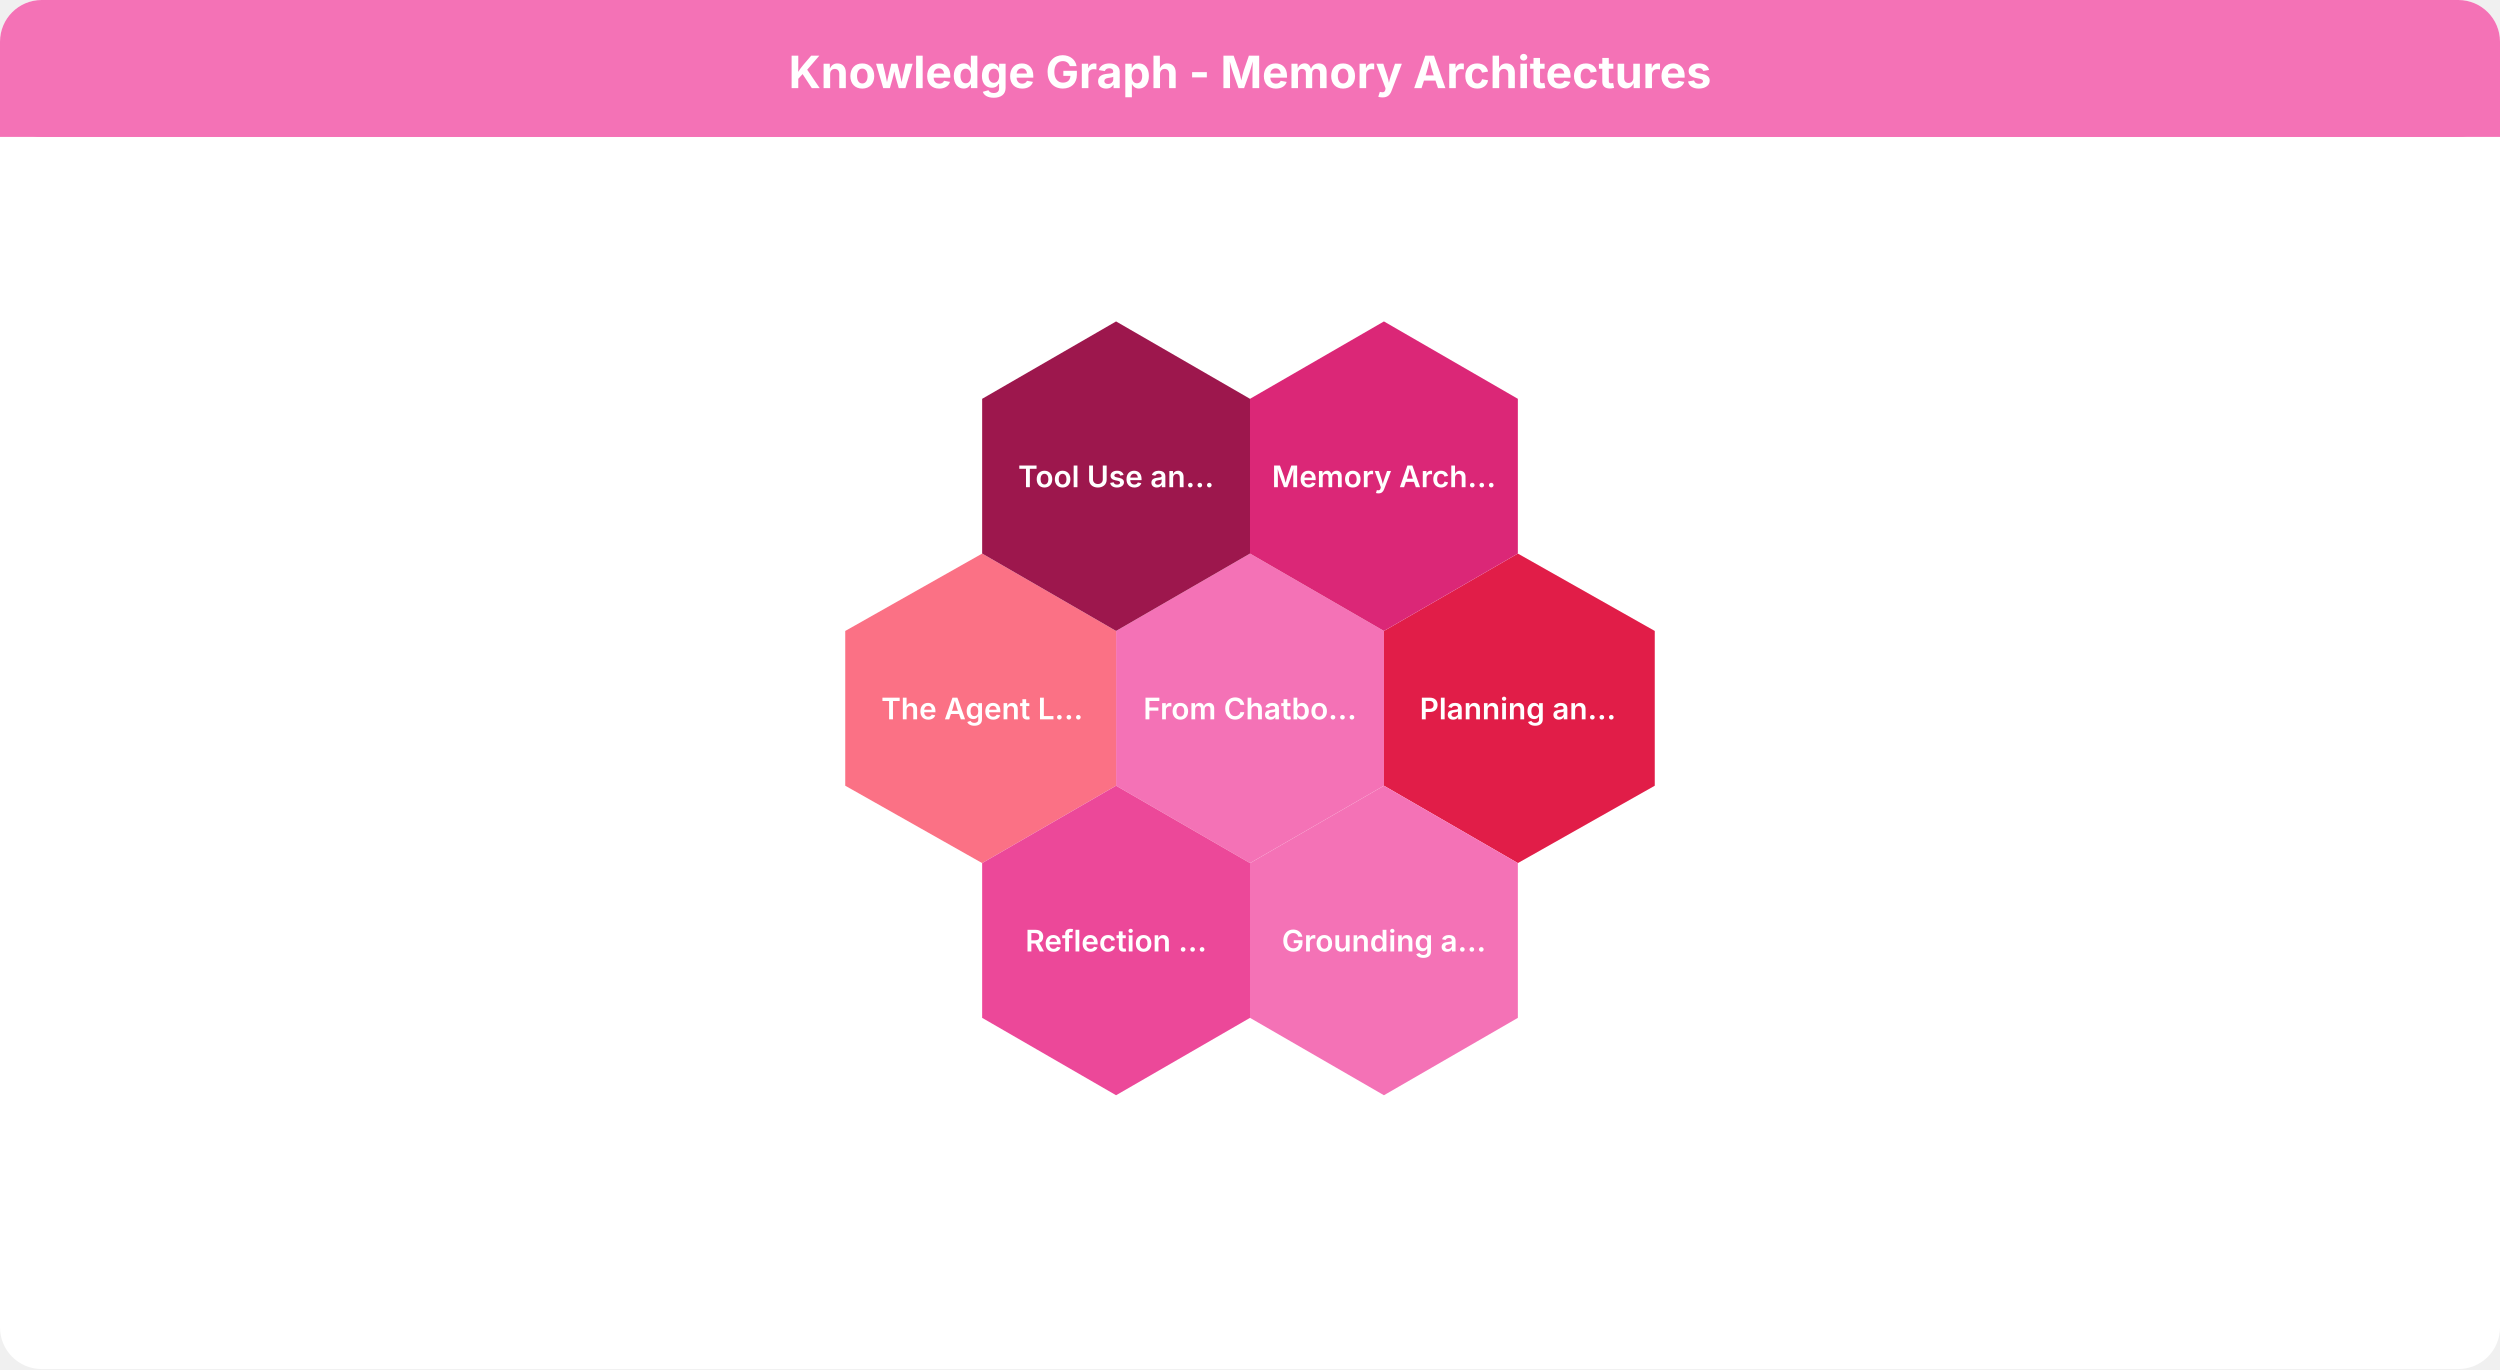
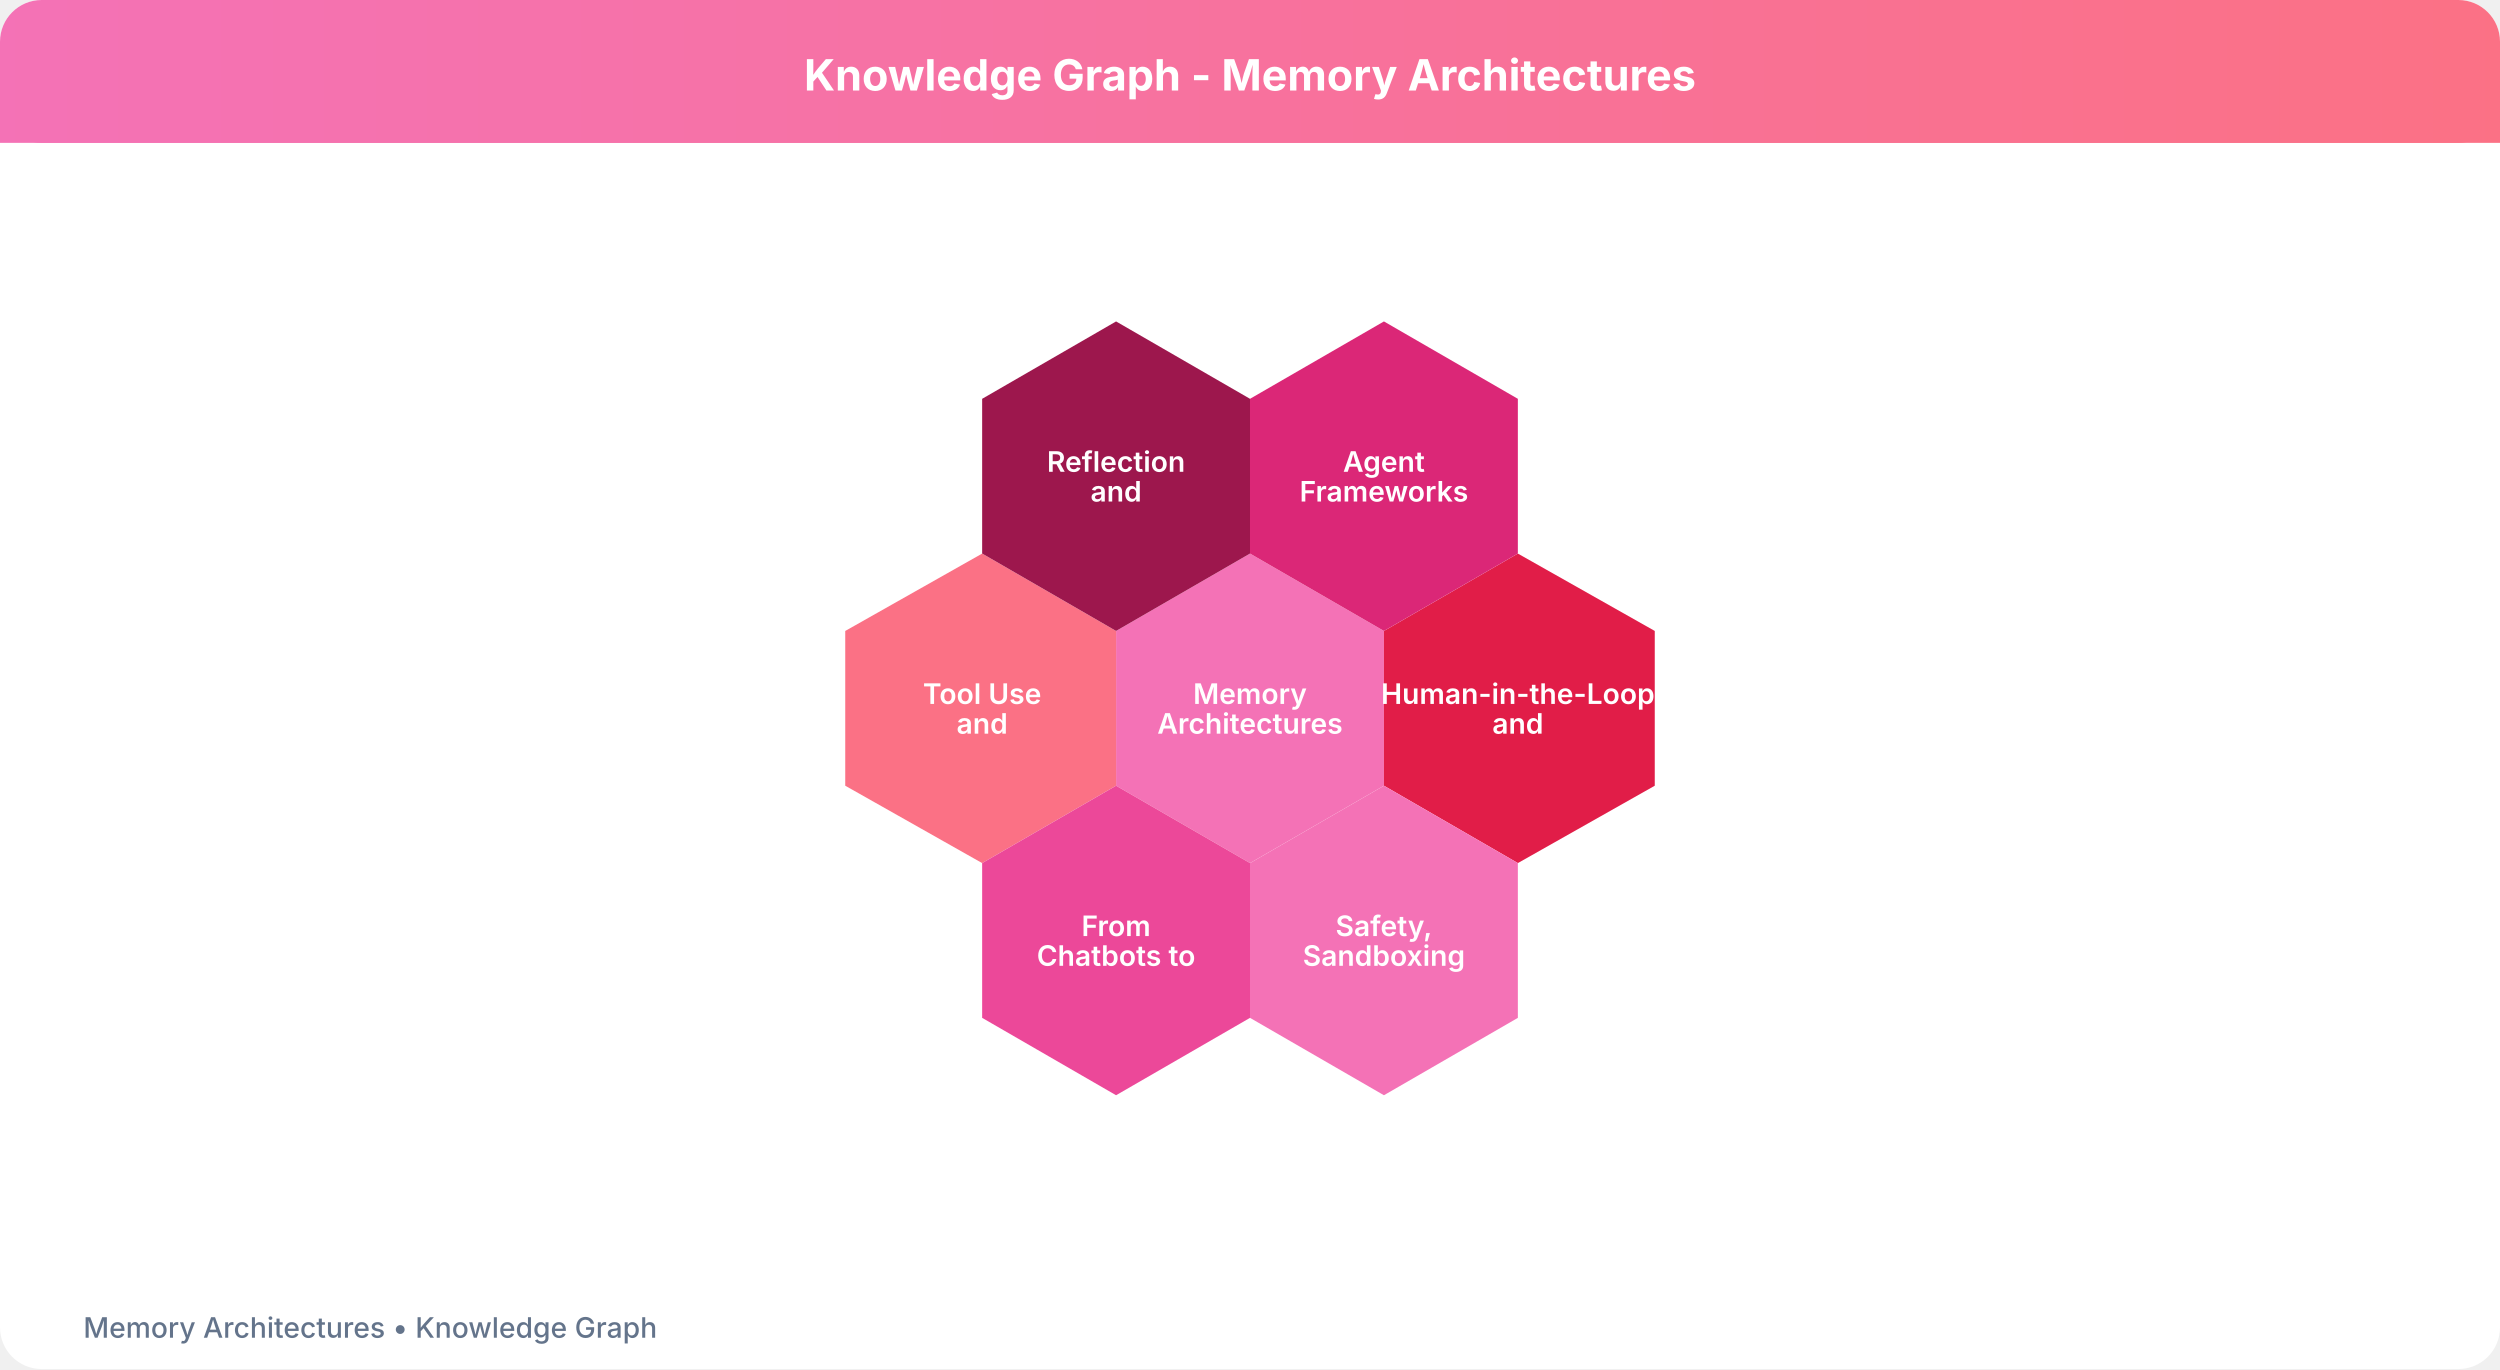
<svg xmlns="http://www.w3.org/2000/svg" width="840" height="460" data-tpl="honeycomb" data-pal="9-3" viewBox="0 0 840 460" font-family="Inter, Segoe UI, Arial, sans-serif">
  <defs>
    <marker id="ar" markerWidth="9" markerHeight="9" refX="7" refY="3" orient="auto">
      <path d="M0,0 L7,3 L0,6 z" fill="#94a3b8" />
    </marker>
    <marker id="arw" markerWidth="9" markerHeight="9" refX="7" refY="3" orient="auto">
      <path d="M0,0 L7,3 L0,6 z" fill="#ffffff" />
    </marker>
+     <filter id="sh" x="-20%" y="-20%" width="140%" height="140%">
+       <feDropShadow dx="0" dy="2" stdDeviation="3" flood-color="#0f172a" flood-opacity="0.16" />
+     </filter>
+   </defs>
+   <defs>
+     <linearGradient id="bnfee4ff1" x1="0" y1="0" x2="1" y2="0">
+       <stop offset="0" stop-color="#f472b6" />
+       <stop offset="1" stop-color="#fb7185" />
+     </linearGradient>
  </defs>
  <rect width="840" height="460" rx="14" fill="#ffffff" />
-   <rect x="0" y="0" width="840" height="46" rx="14" fill="#f472b6" />
-   <rect x="0" y="30" width="840" height="16" fill="#f472b6" />
-   <text x="420" y="24" text-anchor="middle" font-size="15" font-weight="700" fill="#ffffff" dominant-baseline="middle">Knowledge Graph - Memory Architectures</text>
+   <rect x="0" y="0" width="840" height="48" rx="14" fill="url(#bnfee4ff1)" />
+   <rect x="0" y="32" width="840" height="16" fill="url(#bnfee4ff1)" />
+   <text x="420" y="25" text-anchor="middle" font-size="14.5" font-weight="700" fill="#ffffff" dominant-baseline="middle">Knowledge Graph - Memory Architectures</text>
  <polygon points="465,212 465,264 420,290 375,264 375,212 420,186" fill="#f472b6" />
-   <text x="420" y="238" text-anchor="middle" font-size="10" font-weight="600" fill="#fff" dominant-baseline="middle">From Chatbo…</text>
+   <text x="420" y="233" text-anchor="middle" font-size="9.5" font-weight="600" fill="#fff" dominant-baseline="middle">Memory</text>
+   <text x="420" y="243" text-anchor="middle" font-size="9.5" font-weight="600" fill="#fff" dominant-baseline="middle">Architectures</text>
  <polygon points="375,212 375,264 330,290 284,264 284,212 330,186" fill="#fb7185" />
-   <text x="330" y="238" text-anchor="middle" font-size="10" font-weight="600" fill="#fff" dominant-baseline="middle">The Agent L…</text>
+   <text x="330" y="233" text-anchor="middle" font-size="9.5" font-weight="600" fill="#fff" dominant-baseline="middle">Tool Use</text>
+   <text x="330" y="243" text-anchor="middle" font-size="9.5" font-weight="600" fill="#fff" dominant-baseline="middle">and</text>
  <polygon points="556,212 556,264 510,290 465,264 465,212 510,186" fill="#e11d48" />
-   <text x="510" y="238" text-anchor="middle" font-size="10" font-weight="600" fill="#fff" dominant-baseline="middle">Planning an…</text>
+   <text x="510" y="233" text-anchor="middle" font-size="9.5" font-weight="600" fill="#fff" dominant-baseline="middle">Human-in-the-Loop</text>
+   <text x="510" y="243" text-anchor="middle" font-size="9.5" font-weight="600" fill="#fff" dominant-baseline="middle">and</text>
  <polygon points="420,134 420,186 375,212 330,186 330,134 375,108" fill="#9d174d" />
-   <text x="375" y="160" text-anchor="middle" font-size="10" font-weight="600" fill="#fff" dominant-baseline="middle">Tool Use an…</text>
+   <text x="375" y="155" text-anchor="middle" font-size="9.5" font-weight="600" fill="#fff" dominant-baseline="middle">Reflection</text>
+   <text x="375" y="165" text-anchor="middle" font-size="9.5" font-weight="600" fill="#fff" dominant-baseline="middle">and</text>
  <polygon points="510,134 510,186 465,212 420,186 420,134 465,108" fill="#db2777" />
-   <text x="465" y="160" text-anchor="middle" font-size="10" font-weight="600" fill="#fff" dominant-baseline="middle">Memory Arch…</text>
+   <text x="465" y="155" text-anchor="middle" font-size="9.5" font-weight="600" fill="#fff" dominant-baseline="middle">Agent</text>
+   <text x="465" y="165" text-anchor="middle" font-size="9.5" font-weight="600" fill="#fff" dominant-baseline="middle">Frameworks</text>
  <polygon points="420,290 420,342 375,368 330,342 330,290 375,264" fill="#ec4899" />
-   <text x="375" y="316" text-anchor="middle" font-size="10" font-weight="600" fill="#fff" dominant-baseline="middle">Reflection …</text>
+   <text x="375" y="311" text-anchor="middle" font-size="9.5" font-weight="600" fill="#fff" dominant-baseline="middle">From</text>
+   <text x="375" y="321" text-anchor="middle" font-size="9.5" font-weight="600" fill="#fff" dominant-baseline="middle">Chatbots to</text>
  <polygon points="510,290 510,342 465,368 420,342 420,290 465,264" fill="#f472b6" />
-   <text x="465" y="316" text-anchor="middle" font-size="10" font-weight="600" fill="#fff" dominant-baseline="middle">Grounding a…</text>
+   <text x="465" y="311" text-anchor="middle" font-size="9.5" font-weight="600" fill="#fff" dominant-baseline="middle">Safety,</text>
+   <text x="465" y="321" text-anchor="middle" font-size="9.5" font-weight="600" fill="#fff" dominant-baseline="middle">Sandboxing</text>
+   <text x="28" y="446" text-anchor="start" font-size="9.5" font-weight="500" fill="#64748b" dominant-baseline="middle">Memory Architectures  •  Knowledge Graph</text>
</svg>
